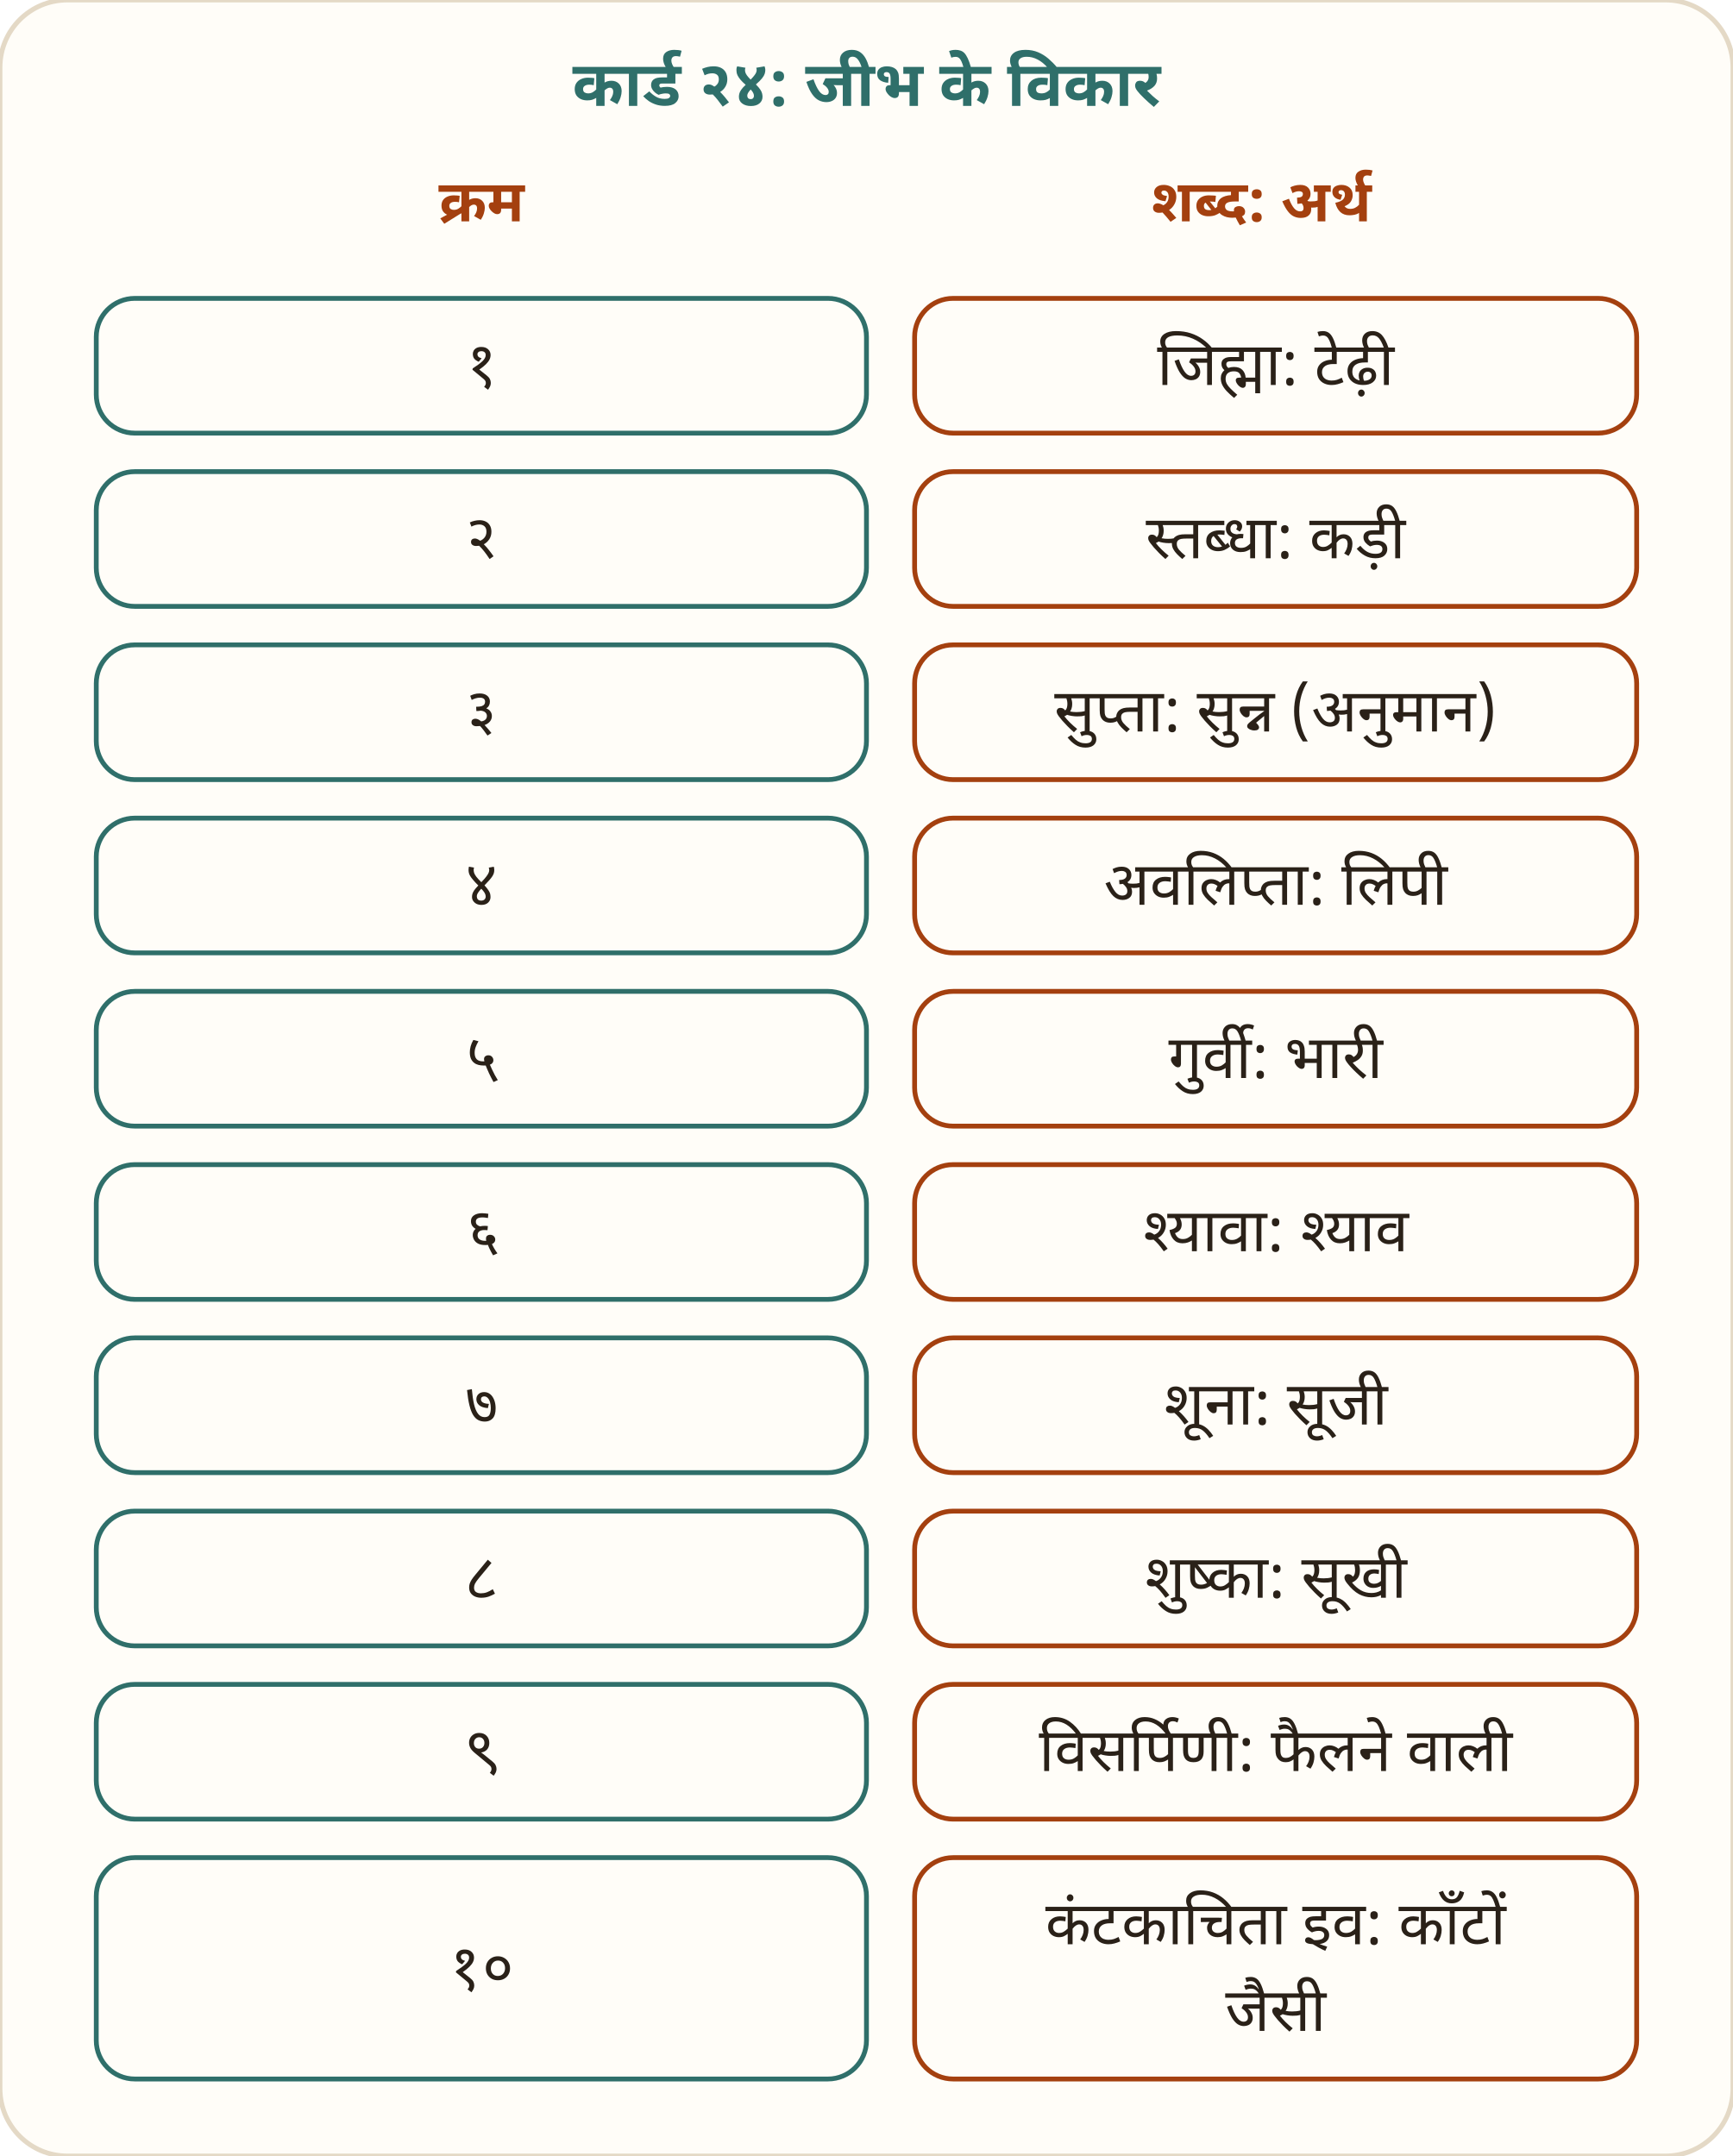
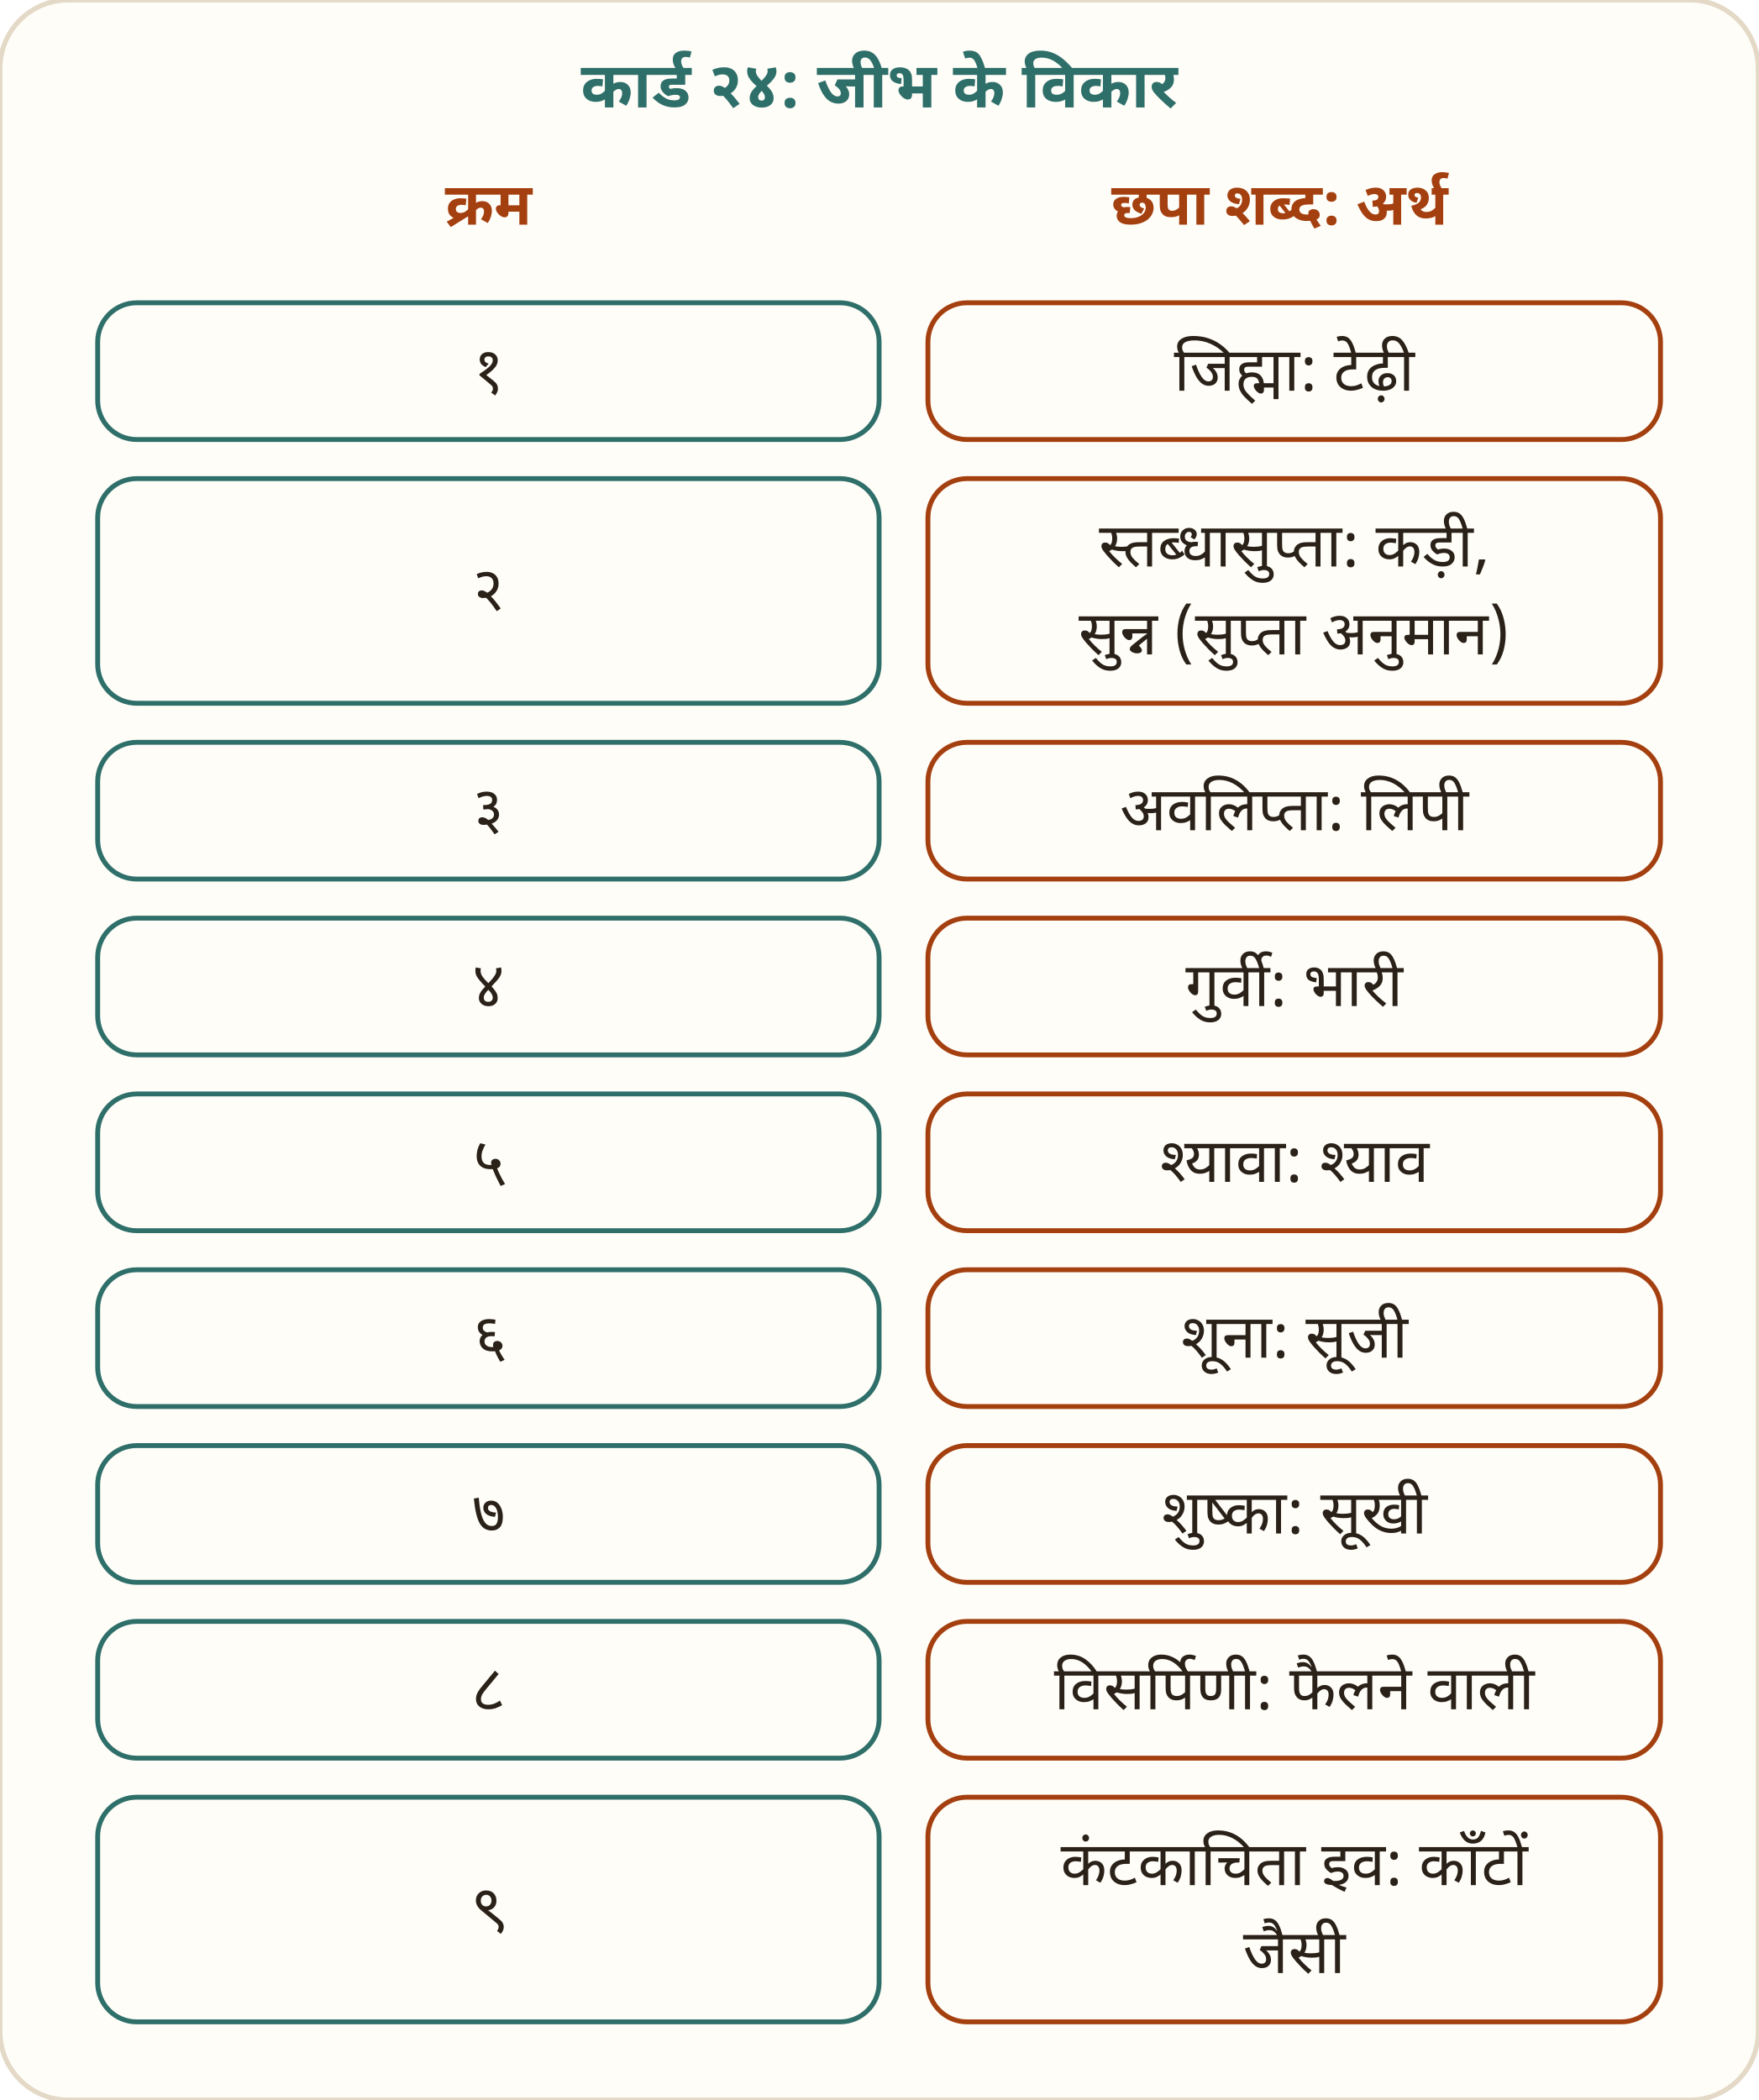
- <svg xmlns="http://www.w3.org/2000/svg" viewBox="0 0 360 448" role="img">
-   <rect width="360" height="448" rx="14" fill="#fffdf8" stroke="#e4d9c6" />
+ <svg xmlns="http://www.w3.org/2000/svg" viewBox="0 0 360 430" role="img">
+   <rect width="360" height="430" rx="14" fill="#fffdf8" stroke="#e4d9c6" />
  <text x="180" y="22" font-family="'Noto Sans Devanagari','Mukta','Nirmala UI','Mangal',sans-serif" font-size="13" font-weight="700" fill="#2f6f6a" text-anchor="middle">कार्ड २४: जीभ के विकार</text>
  <text x="100" y="46" font-family="'Noto Sans Devanagari','Mukta','Nirmala UI','Mangal',sans-serif" font-size="12" font-weight="700" fill="#a4400f" text-anchor="middle">क्रम</text>
-   <text x="262" y="46" font-family="'Noto Sans Devanagari','Mukta','Nirmala UI','Mangal',sans-serif" font-size="12" font-weight="700" fill="#a4400f" text-anchor="middle">शब्द: अर्थ</text>
+   <text x="262" y="46" font-family="'Noto Sans Devanagari','Mukta','Nirmala UI','Mangal',sans-serif" font-size="12" font-weight="700" fill="#a4400f" text-anchor="middle">छपा शब्द: अर्थ</text>
  <rect x="20" y="62" width="160" height="28" rx="8" fill="#fffdf8" stroke="#2f6f6a" />
  <text x="100.0" y="80.0" font-family="'Noto Sans Devanagari','Mukta','Nirmala UI','Mangal',sans-serif" font-size="12.5" font-weight="500" fill="#2a2118" text-anchor="middle">१</text>
  <rect x="190" y="62" width="150" height="28" rx="8" fill="#fffdf8" stroke="#a4400f" />
  <text x="265.0" y="80.0" font-family="'Noto Sans Devanagari','Mukta','Nirmala UI','Mangal',sans-serif" font-size="12.5" font-weight="500" fill="#2a2118" text-anchor="middle">जिह्मा: टेढ़ी</text>
-   <rect x="20" y="98" width="160" height="28" rx="8" fill="#fffdf8" stroke="#2f6f6a" />
-   <text x="100.0" y="116.0" font-family="'Noto Sans Devanagari','Mukta','Nirmala UI','Mangal',sans-serif" font-size="12.5" font-weight="500" fill="#2a2118" text-anchor="middle">२</text>
-   <rect x="190" y="98" width="150" height="28" rx="8" fill="#fffdf8" stroke="#a4400f" />
-   <text x="265.0" y="116.0" font-family="'Noto Sans Devanagari','Mukta','Nirmala UI','Mangal',sans-serif" font-size="12.5" font-weight="500" fill="#2a2118" text-anchor="middle">स्तब्धा: कड़ी</text>
-   <rect x="20" y="134" width="160" height="28" rx="8" fill="#fffdf8" stroke="#2f6f6a" />
-   <text x="100.0" y="152.0" font-family="'Noto Sans Devanagari','Mukta','Nirmala UI','Mangal',sans-serif" font-size="12.5" font-weight="500" fill="#2a2118" text-anchor="middle">३</text>
-   <rect x="190" y="134" width="150" height="28" rx="8" fill="#fffdf8" stroke="#a4400f" />
-   <text x="265.0" y="152.0" font-family="'Noto Sans Devanagari','Mukta','Nirmala UI','Mangal',sans-serif" font-size="12.5" font-weight="500" fill="#2a2118" text-anchor="middle">सुप्ता: सुन्न (अनुमान)</text>
-   <rect x="20" y="170" width="160" height="28" rx="8" fill="#fffdf8" stroke="#2f6f6a" />
-   <text x="100.0" y="188.0" font-family="'Noto Sans Devanagari','Mukta','Nirmala UI','Mangal',sans-serif" font-size="12.5" font-weight="500" fill="#2a2118" text-anchor="middle">४</text>
-   <rect x="190" y="170" width="150" height="28" rx="8" fill="#fffdf8" stroke="#a4400f" />
-   <text x="265.0" y="188.0" font-family="'Noto Sans Devanagari','Mukta','Nirmala UI','Mangal',sans-serif" font-size="12.5" font-weight="500" fill="#2a2118" text-anchor="middle">अवलिप्ता: लिपी</text>
-   <rect x="20" y="206" width="160" height="28" rx="8" fill="#fffdf8" stroke="#2f6f6a" />
-   <text x="100.0" y="224.0" font-family="'Noto Sans Devanagari','Mukta','Nirmala UI','Mangal',sans-serif" font-size="12.5" font-weight="500" fill="#2a2118" text-anchor="middle">५</text>
-   <rect x="190" y="206" width="150" height="28" rx="8" fill="#fffdf8" stroke="#a4400f" />
-   <text x="265.0" y="224.0" font-family="'Noto Sans Devanagari','Mukta','Nirmala UI','Mangal',sans-serif" font-size="12.5" font-weight="500" fill="#2a2118" text-anchor="middle">गुर्वी: भारी</text>
-   <rect x="20" y="242" width="160" height="28" rx="8" fill="#fffdf8" stroke="#2f6f6a" />
-   <text x="100.0" y="260.0" font-family="'Noto Sans Devanagari','Mukta','Nirmala UI','Mangal',sans-serif" font-size="12.5" font-weight="500" fill="#2a2118" text-anchor="middle">६</text>
-   <rect x="190" y="242" width="150" height="28" rx="8" fill="#fffdf8" stroke="#a4400f" />
-   <text x="265.0" y="260.0" font-family="'Noto Sans Devanagari','Mukta','Nirmala UI','Mangal',sans-serif" font-size="12.5" font-weight="500" fill="#2a2118" text-anchor="middle">श्यावा: श्याव</text>
-   <rect x="20" y="278" width="160" height="28" rx="8" fill="#fffdf8" stroke="#2f6f6a" />
-   <text x="100.0" y="296.0" font-family="'Noto Sans Devanagari','Mukta','Nirmala UI','Mangal',sans-serif" font-size="12.5" font-weight="500" fill="#2a2118" text-anchor="middle">७</text>
-   <rect x="190" y="278" width="150" height="28" rx="8" fill="#fffdf8" stroke="#a4400f" />
-   <text x="265.0" y="296.0" font-family="'Noto Sans Devanagari','Mukta','Nirmala UI','Mangal',sans-serif" font-size="12.5" font-weight="500" fill="#2a2118" text-anchor="middle">शूना: सूजी</text>
-   <rect x="20" y="314" width="160" height="28" rx="8" fill="#fffdf8" stroke="#2f6f6a" />
-   <text x="100.0" y="332.0" font-family="'Noto Sans Devanagari','Mukta','Nirmala UI','Mangal',sans-serif" font-size="12.5" font-weight="500" fill="#2a2118" text-anchor="middle">८</text>
-   <rect x="190" y="314" width="150" height="28" rx="8" fill="#fffdf8" stroke="#a4400f" />
-   <text x="265.0" y="332.0" font-family="'Noto Sans Devanagari','Mukta','Nirmala UI','Mangal',sans-serif" font-size="12.5" font-weight="500" fill="#2a2118" text-anchor="middle">शुष्का: सूखी</text>
-   <rect x="20" y="350" width="160" height="28" rx="8" fill="#fffdf8" stroke="#2f6f6a" />
-   <text x="100.0" y="368.0" font-family="'Noto Sans Devanagari','Mukta','Nirmala UI','Mangal',sans-serif" font-size="12.5" font-weight="500" fill="#2a2118" text-anchor="middle">९</text>
-   <rect x="190" y="350" width="150" height="28" rx="8" fill="#fffdf8" stroke="#a4400f" />
-   <text x="265.0" y="368.0" font-family="'Noto Sans Devanagari','Mukta','Nirmala UI','Mangal',sans-serif" font-size="12.5" font-weight="500" fill="#2a2118" text-anchor="middle">विसर्पिणी: फैलने वाली</text>
-   <rect x="20" y="386" width="160" height="46" rx="8" fill="#fffdf8" stroke="#2f6f6a" />
-   <text x="100.0" y="413.0" font-family="'Noto Sans Devanagari','Mukta','Nirmala UI','Mangal',sans-serif" font-size="12.5" font-weight="500" fill="#2a2118" text-anchor="middle">१०</text>
-   <rect x="190" y="386" width="150" height="46" rx="8" fill="#fffdf8" stroke="#a4400f" />
-   <text x="265.0" y="404.0" font-family="'Noto Sans Devanagari','Mukta','Nirmala UI','Mangal',sans-serif" font-size="12.5" font-weight="500" fill="#2a2118" text-anchor="middle">कंटकाचिता इव: काँटों</text>
-   <text x="265.0" y="422.0" font-family="'Noto Sans Devanagari','Mukta','Nirmala UI','Mangal',sans-serif" font-size="12.5" font-weight="500" fill="#2a2118" text-anchor="middle">जैसी</text>
+   <rect x="20" y="98" width="160" height="46" rx="8" fill="#fffdf8" stroke="#2f6f6a" />
+   <text x="100.0" y="125.0" font-family="'Noto Sans Devanagari','Mukta','Nirmala UI','Mangal',sans-serif" font-size="12.5" font-weight="500" fill="#2a2118" text-anchor="middle">२</text>
+   <rect x="190" y="98" width="150" height="46" rx="8" fill="#fffdf8" stroke="#a4400f" />
+   <text x="265.0" y="116.0" font-family="'Noto Sans Devanagari','Mukta','Nirmala UI','Mangal',sans-serif" font-size="12.5" font-weight="500" fill="#2a2118" text-anchor="middle">स्तब्धासुप्ता: कड़ी,</text>
+   <text x="265.0" y="134.0" font-family="'Noto Sans Devanagari','Mukta','Nirmala UI','Mangal',sans-serif" font-size="12.5" font-weight="500" fill="#2a2118" text-anchor="middle">सुन्न (सुप्ता अनुमान)</text>
+   <rect x="20" y="152" width="160" height="28" rx="8" fill="#fffdf8" stroke="#2f6f6a" />
+   <text x="100.0" y="170.0" font-family="'Noto Sans Devanagari','Mukta','Nirmala UI','Mangal',sans-serif" font-size="12.5" font-weight="500" fill="#2a2118" text-anchor="middle">३</text>
+   <rect x="190" y="152" width="150" height="28" rx="8" fill="#fffdf8" stroke="#a4400f" />
+   <text x="265.0" y="170.0" font-family="'Noto Sans Devanagari','Mukta','Nirmala UI','Mangal',sans-serif" font-size="12.5" font-weight="500" fill="#2a2118" text-anchor="middle">अवलिप्ता: लिपी</text>
+   <rect x="20" y="188" width="160" height="28" rx="8" fill="#fffdf8" stroke="#2f6f6a" />
+   <text x="100.0" y="206.0" font-family="'Noto Sans Devanagari','Mukta','Nirmala UI','Mangal',sans-serif" font-size="12.5" font-weight="500" fill="#2a2118" text-anchor="middle">४</text>
+   <rect x="190" y="188" width="150" height="28" rx="8" fill="#fffdf8" stroke="#a4400f" />
+   <text x="265.0" y="206.0" font-family="'Noto Sans Devanagari','Mukta','Nirmala UI','Mangal',sans-serif" font-size="12.5" font-weight="500" fill="#2a2118" text-anchor="middle">गुर्वी: भारी</text>
+   <rect x="20" y="224" width="160" height="28" rx="8" fill="#fffdf8" stroke="#2f6f6a" />
+   <text x="100.0" y="242.0" font-family="'Noto Sans Devanagari','Mukta','Nirmala UI','Mangal',sans-serif" font-size="12.5" font-weight="500" fill="#2a2118" text-anchor="middle">५</text>
+   <rect x="190" y="224" width="150" height="28" rx="8" fill="#fffdf8" stroke="#a4400f" />
+   <text x="265.0" y="242.0" font-family="'Noto Sans Devanagari','Mukta','Nirmala UI','Mangal',sans-serif" font-size="12.5" font-weight="500" fill="#2a2118" text-anchor="middle">श्यावा: श्याव</text>
+   <rect x="20" y="260" width="160" height="28" rx="8" fill="#fffdf8" stroke="#2f6f6a" />
+   <text x="100.0" y="278.0" font-family="'Noto Sans Devanagari','Mukta','Nirmala UI','Mangal',sans-serif" font-size="12.5" font-weight="500" fill="#2a2118" text-anchor="middle">६</text>
+   <rect x="190" y="260" width="150" height="28" rx="8" fill="#fffdf8" stroke="#a4400f" />
+   <text x="265.0" y="278.0" font-family="'Noto Sans Devanagari','Mukta','Nirmala UI','Mangal',sans-serif" font-size="12.5" font-weight="500" fill="#2a2118" text-anchor="middle">शूना: सूजी</text>
+   <rect x="20" y="296" width="160" height="28" rx="8" fill="#fffdf8" stroke="#2f6f6a" />
+   <text x="100.0" y="314.0" font-family="'Noto Sans Devanagari','Mukta','Nirmala UI','Mangal',sans-serif" font-size="12.5" font-weight="500" fill="#2a2118" text-anchor="middle">७</text>
+   <rect x="190" y="296" width="150" height="28" rx="8" fill="#fffdf8" stroke="#a4400f" />
+   <text x="265.0" y="314.0" font-family="'Noto Sans Devanagari','Mukta','Nirmala UI','Mangal',sans-serif" font-size="12.5" font-weight="500" fill="#2a2118" text-anchor="middle">शुष्का: सूखी</text>
+   <rect x="20" y="332" width="160" height="28" rx="8" fill="#fffdf8" stroke="#2f6f6a" />
+   <text x="100.0" y="350.0" font-family="'Noto Sans Devanagari','Mukta','Nirmala UI','Mangal',sans-serif" font-size="12.5" font-weight="500" fill="#2a2118" text-anchor="middle">८</text>
+   <rect x="190" y="332" width="150" height="28" rx="8" fill="#fffdf8" stroke="#a4400f" />
+   <text x="265.0" y="350.0" font-family="'Noto Sans Devanagari','Mukta','Nirmala UI','Mangal',sans-serif" font-size="12.5" font-weight="500" fill="#2a2118" text-anchor="middle">विसर्पिणी: फैलने वाली</text>
+   <rect x="20" y="368" width="160" height="46" rx="8" fill="#fffdf8" stroke="#2f6f6a" />
+   <text x="100.0" y="395.0" font-family="'Noto Sans Devanagari','Mukta','Nirmala UI','Mangal',sans-serif" font-size="12.5" font-weight="500" fill="#2a2118" text-anchor="middle">९</text>
+   <rect x="190" y="368" width="150" height="46" rx="8" fill="#fffdf8" stroke="#a4400f" />
+   <text x="265.0" y="386.0" font-family="'Noto Sans Devanagari','Mukta','Nirmala UI','Mangal',sans-serif" font-size="12.5" font-weight="500" fill="#2a2118" text-anchor="middle">कंटकाचिता इव: काँटों</text>
+   <text x="265.0" y="404.0" font-family="'Noto Sans Devanagari','Mukta','Nirmala UI','Mangal',sans-serif" font-size="12.5" font-weight="500" fill="#2a2118" text-anchor="middle">जैसी</text>
</svg>
